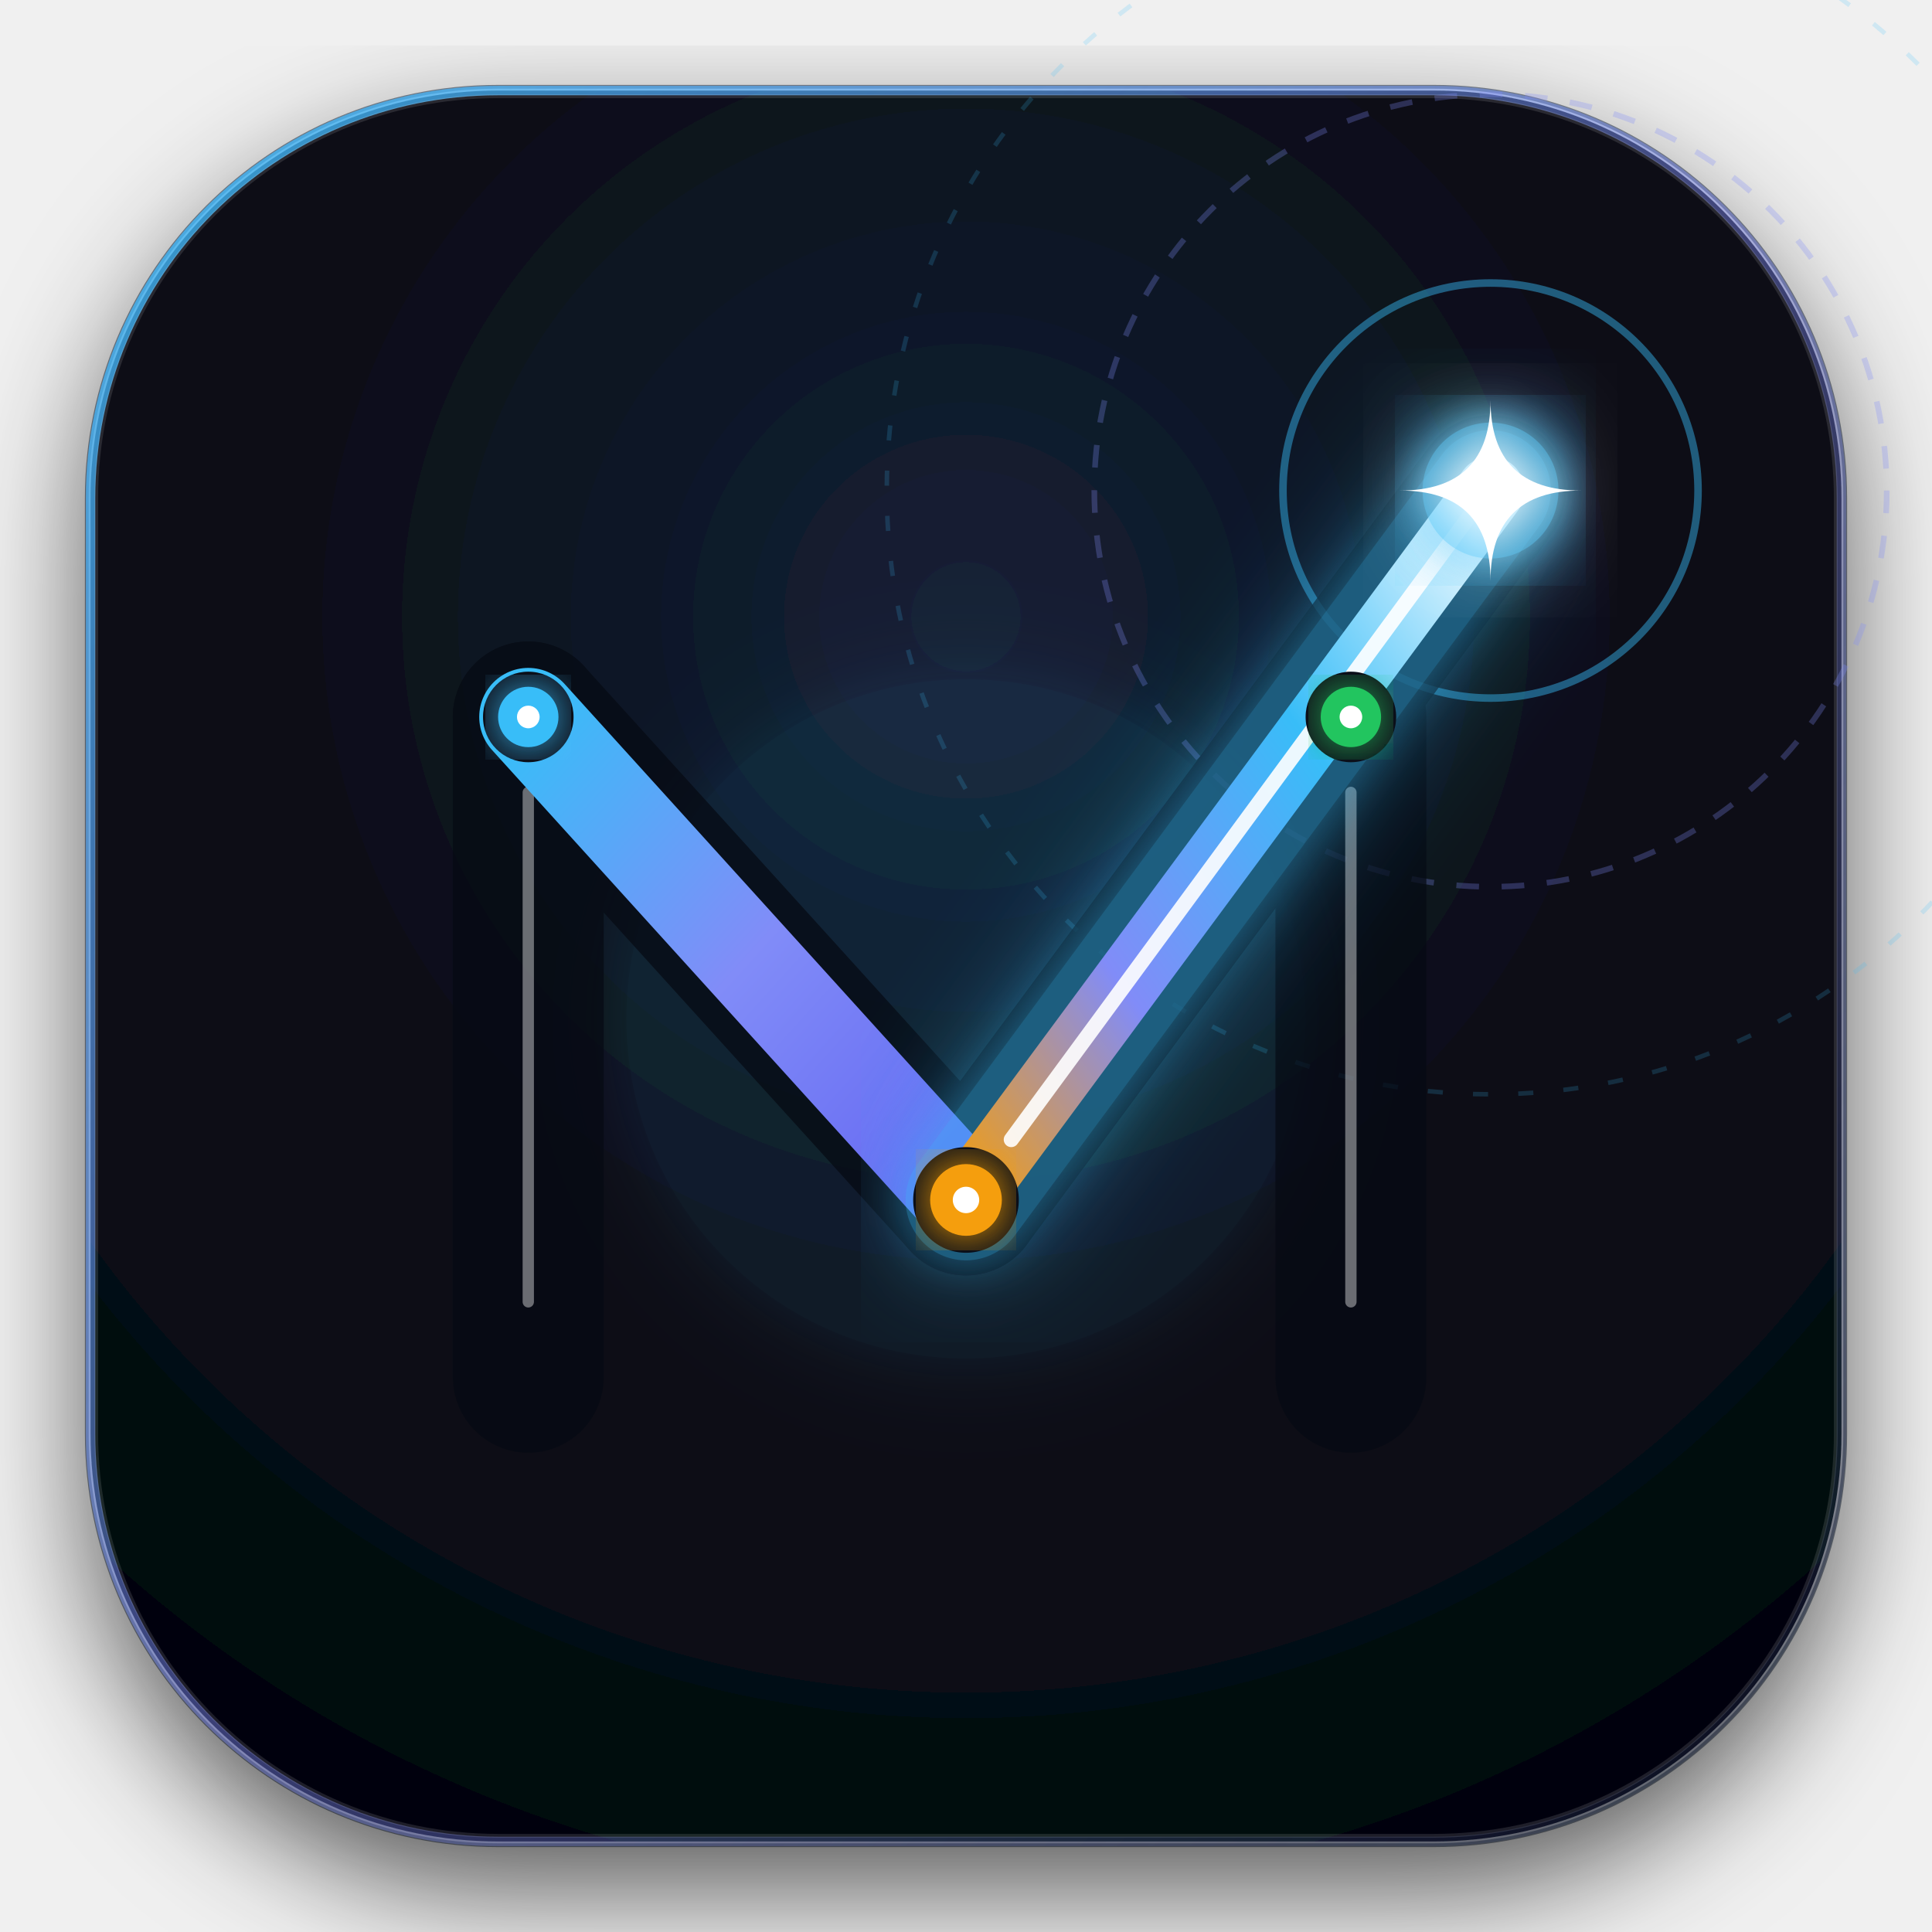
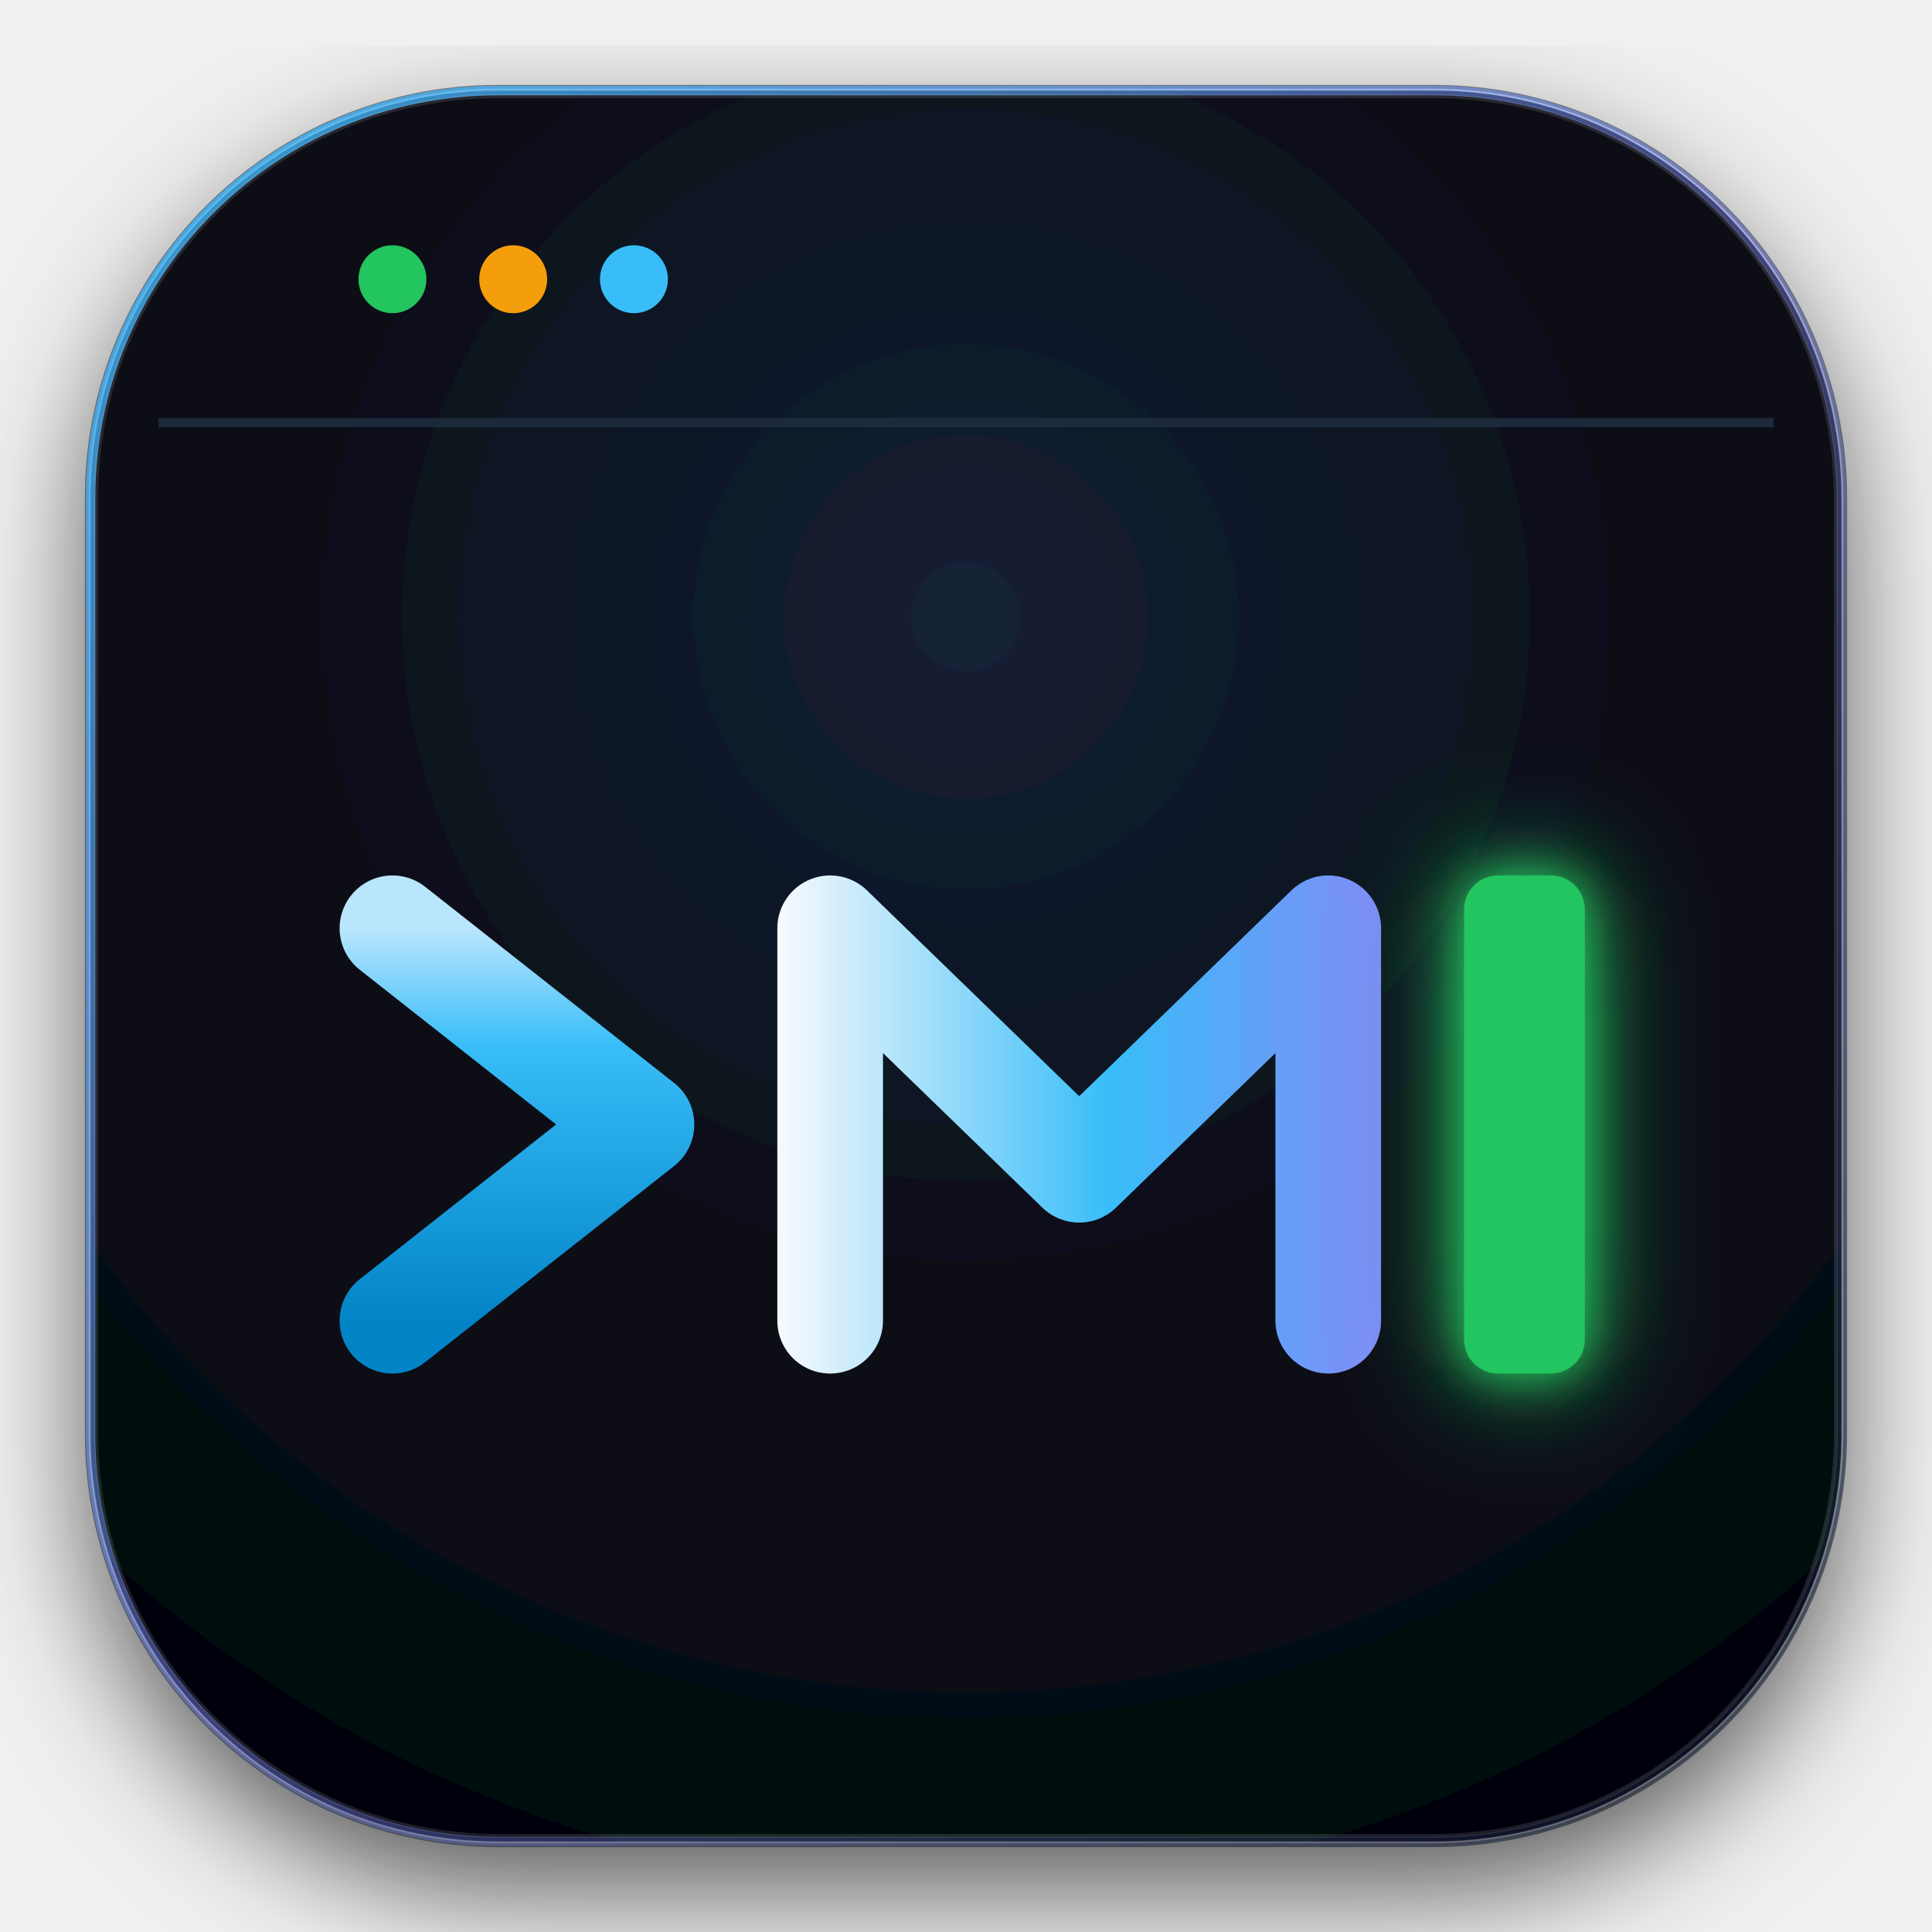
<svg xmlns="http://www.w3.org/2000/svg" viewBox="0 0 512 512" width="100%" height="100%">
  <defs>
    <radialGradient id="iconBg" cx="50%" cy="30%" r="75%">
      <stop offset="0%" stop-color="#142136" />
      <stop offset="50%" stop-color="#0B0F19" />
      <stop offset="100%" stop-color="#04060E" />
    </radialGradient>
    <linearGradient id="iconRim" x1="0%" y1="0%" x2="100%" y2="100%">
      <stop offset="0%" stop-color="#38BDF8" stop-opacity="0.85" />
      <stop offset="50%" stop-color="#818CF8" stop-opacity="0.45" />
      <stop offset="100%" stop-color="#1E293B" stop-opacity="0.3" />
    </linearGradient>
    <linearGradient id="iconLeftGrad" x1="0%" y1="100%" x2="0%" y2="0%">
      <stop offset="0%" stop-color="#0284C7" />
      <stop offset="70%" stop-color="#38BDF8" />
      <stop offset="100%" stop-color="#BAE6FD" />
    </linearGradient>
-     <linearGradient id="iconFoldGrad" x1="0%" y1="0%" x2="100%" y2="100%">
-       <stop offset="0%" stop-color="#38BDF8" />
-       <stop offset="50%" stop-color="#818CF8" />
-       <stop offset="100%" stop-color="#6366F1" />
+     <linearGradient id="iconWordGrad" x1="206" y1="298" x2="366" y2="298" gradientUnits="userSpaceOnUse">
+       <stop offset="0%" stop-color="#F8FAFC" />
+       <stop offset="55%" stop-color="#38BDF8" />
+       <stop offset="100%" stop-color="#818CF8" />
    </linearGradient>
-     <linearGradient id="iconRightGrad" x1="0%" y1="0%" x2="0%" y2="100%">
-       <stop offset="0%" stop-color="#6EE7B7" />
-       <stop offset="45%" stop-color="#22C55E" />
-       <stop offset="100%" stop-color="#059669" />
-     </linearGradient>
-     <linearGradient id="iconBatonGrad" x1="0%" y1="100%" x2="100%" y2="0%">
-       <stop offset="0%" stop-color="#F59E0B" />
-       <stop offset="30%" stop-color="#818CF8" />
-       <stop offset="65%" stop-color="#38BDF8" />
-       <stop offset="100%" stop-color="#FFFFFF" />
-     </linearGradient>
-     <filter id="iconBloom" x="-20%" y="-20%" width="140%" height="140%">
+     <filter id="iconBloom" x="-150%" y="-40%" width="400%" height="180%">
      <feGaussianBlur stdDeviation="6" result="b1" />
      <feGaussianBlur stdDeviation="14" result="b2" />
      <feMerge>
        <feMergeNode in="b2" />
        <feMergeNode in="b1" />
        <feMergeNode in="SourceGraphic" />
      </feMerge>
    </filter>
    <filter id="iconShadow" x="-20%" y="-20%" width="140%" height="140%">
      <feDropShadow dx="0" dy="12" stdDeviation="16" flood-color="#000000" flood-opacity="0.65" />
    </filter>
  </defs>
  <rect x="23" y="23" width="466" height="466" rx="109" fill="none" stroke="#334155" stroke-width="1" opacity="0.6" />
  <rect x="24" y="24" width="464" height="464" rx="108" fill="url(#iconBg)" filter="url(#iconShadow)" />
  <rect x="24" y="24" width="464" height="464" rx="108" fill="none" stroke="url(#iconRim)" stroke-width="2.5" />
  <rect x="25.5" y="25.5" width="461" height="461" rx="106.5" fill="none" stroke="#FFFFFF" stroke-width="1" opacity="0.12" />
-   <circle cx="395" cy="130" r="160" fill="none" stroke="#38BDF8" stroke-width="1.2" stroke-dasharray="4 8" opacity="0.18" />
-   <circle cx="395" cy="130" r="105" fill="none" stroke="#818CF8" stroke-width="1.5" stroke-dasharray="6 6" opacity="0.28" />
-   <circle cx="395" cy="130" r="55" fill="none" stroke="#38BDF8" stroke-width="2" opacity="0.45" />
-   <circle cx="256" cy="270" r="90" fill="#38BDF8" opacity="0.08" filter="url(#iconBloom)" />
-   <g fill="none" stroke="#060A13" stroke-width="40" stroke-linecap="round" stroke-linejoin="round" opacity="0.75">
-     <line x1="140" y1="365" x2="140" y2="190" />
-     <line x1="140" y1="190" x2="256" y2="318" />
-     <line x1="256" y1="318" x2="395" y2="130" />
-     <line x1="358" y1="190" x2="358" y2="365" />
-   </g>
-   <line x1="140" y1="365" x2="140" y2="190" stroke="url(#iconLeftGrad)" stroke-width="30" stroke-linecap="round" />
-   <line x1="140" y1="345" x2="140" y2="210" stroke="#FFFFFF" stroke-width="3" stroke-linecap="round" opacity="0.4" />
-   <line x1="140" y1="190" x2="256" y2="318" stroke="url(#iconFoldGrad)" stroke-width="26" stroke-linecap="round" />
-   <line x1="358" y1="190" x2="358" y2="365" stroke="url(#iconRightGrad)" stroke-width="30" stroke-linecap="round" />
-   <line x1="358" y1="210" x2="358" y2="345" stroke="#FFFFFF" stroke-width="3" stroke-linecap="round" opacity="0.4" />
-   <line x1="256" y1="318" x2="395" y2="130" stroke="#38BDF8" stroke-width="32" stroke-linecap="round" opacity="0.45" filter="url(#iconBloom)" />
-   <line x1="256" y1="318" x2="395" y2="130" stroke="url(#iconBatonGrad)" stroke-width="18" stroke-linecap="round" />
-   <line x1="268" y1="302" x2="390" y2="136" stroke="#FFFFFF" stroke-width="4" stroke-linecap="round" opacity="0.9" />
-   <circle cx="140" cy="190" r="12" fill="#0B0F19" />
-   <circle cx="140" cy="190" r="8" fill="#38BDF8" filter="url(#iconBloom)" />
-   <circle cx="140" cy="190" r="3" fill="#FFFFFF" />
-   <circle cx="256" cy="318" r="14" fill="#0B0F19" />
-   <circle cx="256" cy="318" r="9.5" fill="#F59E0B" filter="url(#iconBloom)" />
-   <circle cx="256" cy="318" r="3.5" fill="#FFFFFF" />
-   <circle cx="358" cy="190" r="12" fill="#0B0F19" />
-   <circle cx="358" cy="190" r="8" fill="#22C55E" filter="url(#iconBloom)" />
-   <circle cx="358" cy="190" r="3" fill="#FFFFFF" />
-   <g transform="translate(395, 130)">
-     <circle cx="0" cy="0" r="18" fill="#38BDF8" opacity="0.65" filter="url(#iconBloom)" />
-     <path d="M 0 -24 Q 0 0 -24 0 Q 0 0 0 24 Q 0 0 24 0 Q 0 0 0 -24 Z" fill="#FFFFFF" filter="url(#iconBloom)" />
-     <circle cx="0" cy="0" r="5" fill="#FFFFFF" />
-   </g>
+   <path d="M 42 112 H 470" stroke="#1B293B" stroke-width="2.5" />
+   <circle cx="104" cy="74" r="9" fill="#22C55E" />
+   <circle cx="136" cy="74" r="9" fill="#F59E0B" />
+   <circle cx="168" cy="74" r="9" fill="#38BDF8" />
+   <path d="M 104 246 L 170 298 L 104 350" fill="none" stroke="url(#iconLeftGrad)" stroke-width="28" stroke-linecap="round" stroke-linejoin="round" />
+   <path d="M 220 350 V 246 L 286 310 L 352 246 V 350" fill="none" stroke="url(#iconWordGrad)" stroke-width="28" stroke-linecap="round" stroke-linejoin="round" />
+   <rect x="388" y="232" width="32" height="132" rx="9" fill="#22C55E" filter="url(#iconBloom)" />
</svg>
